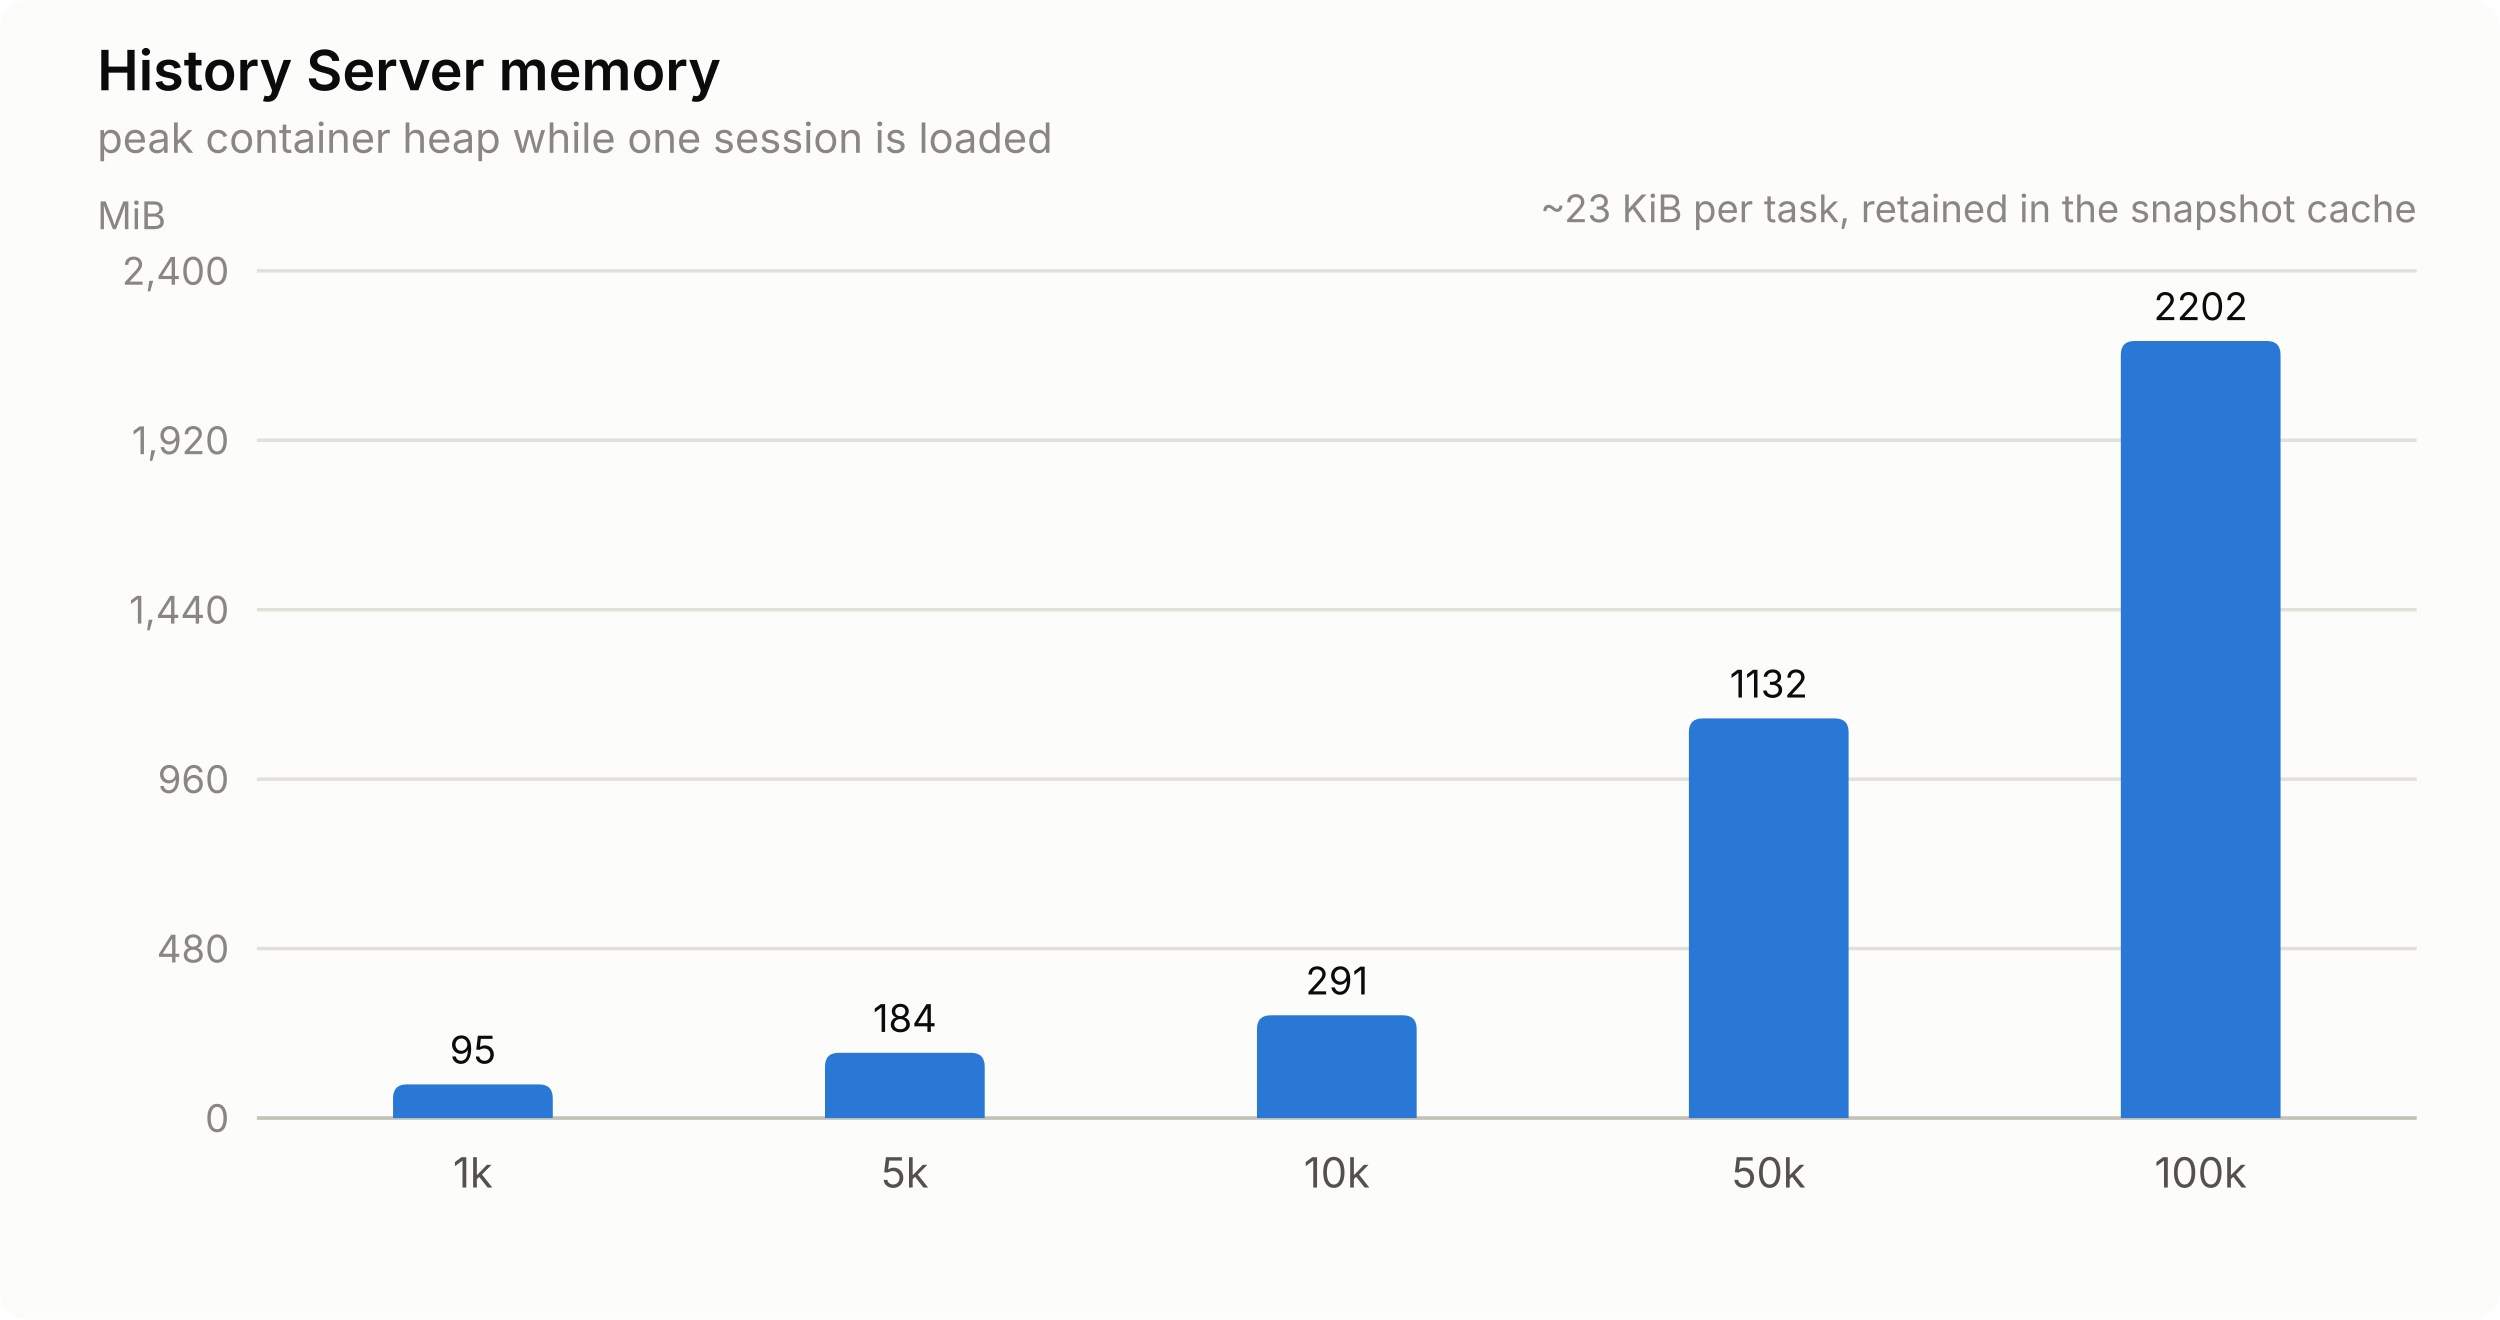
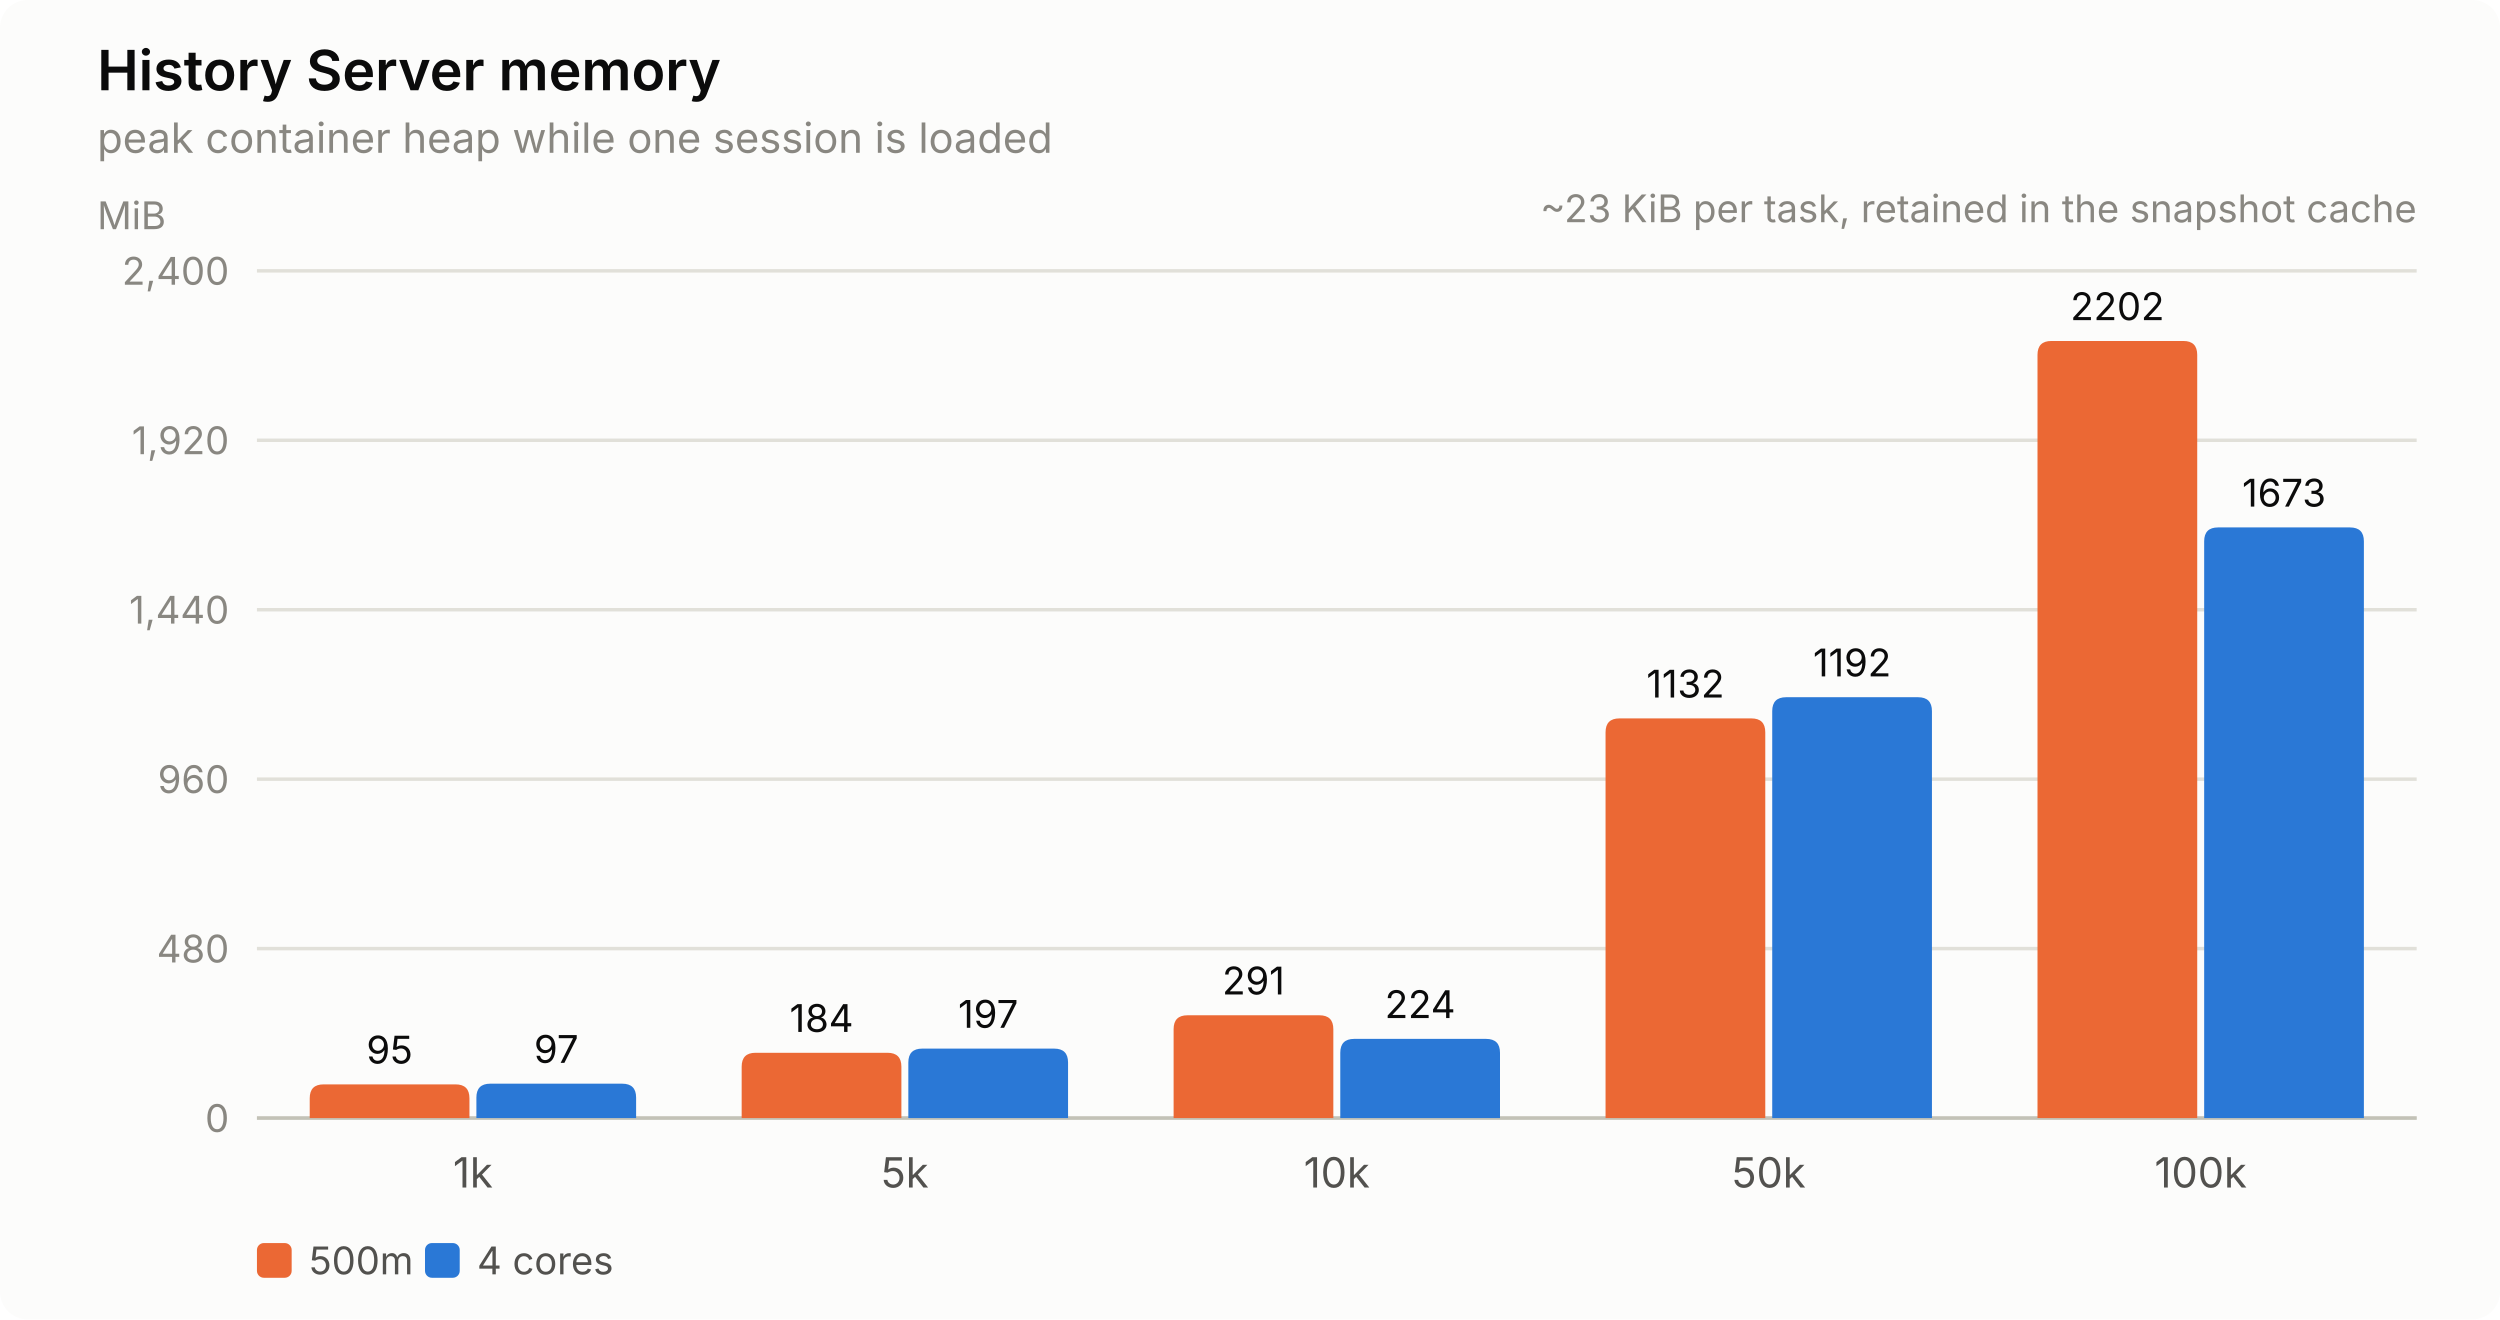
<svg xmlns="http://www.w3.org/2000/svg" viewBox="0 0 720 380" width="720" height="380" role="img">
  <rect width="720" height="380" fill="#fcfcfb" rx="8" />
  <text x="28" y="26" font-family="system-ui,-apple-system,'Segoe UI',sans-serif" font-size="16" font-weight="600" fill="#0b0b0b">History Server memory</text>
  <text x="28" y="44" font-family="system-ui,-apple-system,'Segoe UI',sans-serif" font-size="12" fill="#898781">peak container heap while one session is loaded</text>
  <line x1="74" y1="322.0" x2="696" y2="322.0" stroke="#e1e0d9" stroke-width="1" />
  <text x="66" y="326.0" text-anchor="end" font-family="system-ui,-apple-system,'Segoe UI',sans-serif" font-size="11" fill="#898781" font-variant-numeric="tabular-nums">0</text>
  <line x1="74" y1="273.2" x2="696" y2="273.2" stroke="#e1e0d9" stroke-width="1" />
  <text x="66" y="277.2" text-anchor="end" font-family="system-ui,-apple-system,'Segoe UI',sans-serif" font-size="11" fill="#898781" font-variant-numeric="tabular-nums">480</text>
  <line x1="74" y1="224.4" x2="696" y2="224.4" stroke="#e1e0d9" stroke-width="1" />
  <text x="66" y="228.4" text-anchor="end" font-family="system-ui,-apple-system,'Segoe UI',sans-serif" font-size="11" fill="#898781" font-variant-numeric="tabular-nums">960</text>
  <line x1="74" y1="175.6" x2="696" y2="175.6" stroke="#e1e0d9" stroke-width="1" />
  <text x="66" y="179.6" text-anchor="end" font-family="system-ui,-apple-system,'Segoe UI',sans-serif" font-size="11" fill="#898781" font-variant-numeric="tabular-nums">1,440</text>
  <line x1="74" y1="126.8" x2="696" y2="126.8" stroke="#e1e0d9" stroke-width="1" />
  <text x="66" y="130.8" text-anchor="end" font-family="system-ui,-apple-system,'Segoe UI',sans-serif" font-size="11" fill="#898781" font-variant-numeric="tabular-nums">1,920</text>
  <line x1="74" y1="78.0" x2="696" y2="78.0" stroke="#e1e0d9" stroke-width="1" />
  <text x="66" y="82.0" text-anchor="end" font-family="system-ui,-apple-system,'Segoe UI',sans-serif" font-size="11" fill="#898781" font-variant-numeric="tabular-nums">2,400</text>
  <line x1="74" y1="322" x2="696" y2="322" stroke="#c3c2b7" stroke-width="1" />
  <text x="28" y="66" font-family="system-ui,-apple-system,'Segoe UI',sans-serif" font-size="11" fill="#898781">MiB</text>
  <text x="136.2" y="342.0" text-anchor="middle" font-family="system-ui,-apple-system,'Segoe UI',sans-serif" font-size="12" fill="#52514e">1k</text>
  <text x="260.6" y="342.0" text-anchor="middle" font-family="system-ui,-apple-system,'Segoe UI',sans-serif" font-size="12" fill="#52514e">5k</text>
  <text x="385.0" y="342.0" text-anchor="middle" font-family="system-ui,-apple-system,'Segoe UI',sans-serif" font-size="12" fill="#52514e">10k</text>
  <text x="509.4" y="342.0" text-anchor="middle" font-family="system-ui,-apple-system,'Segoe UI',sans-serif" font-size="12" fill="#52514e">50k</text>
  <text x="633.8" y="342.0" text-anchor="middle" font-family="system-ui,-apple-system,'Segoe UI',sans-serif" font-size="12" fill="#52514e">100k</text>
-   <path d="M113.2,322 L113.2,316.3 Q113.2,312.3 117.2,312.3 L155.2,312.3 Q159.2,312.3 159.2,316.3 L159.2,322 Z" fill="#2a78d6" />
-   <text x="136.2" y="306.3" text-anchor="middle" font-family="system-ui,-apple-system,'Segoe UI',sans-serif" font-size="11" fill="#0b0b0b" font-variant-numeric="tabular-nums">95</text>
-   <path d="M237.6,322 L237.6,307.2 Q237.6,303.2 241.6,303.2 L279.6,303.2 Q283.6,303.2 283.6,307.2 L283.6,322 Z" fill="#2a78d6" />
-   <text x="260.6" y="297.2" text-anchor="middle" font-family="system-ui,-apple-system,'Segoe UI',sans-serif" font-size="11" fill="#0b0b0b" font-variant-numeric="tabular-nums">184</text>
-   <path d="M362.0,322 L362.0,296.4 Q362.0,292.4 366.0,292.4 L404.0,292.4 Q408.0,292.4 408.0,296.4 L408.0,322 Z" fill="#2a78d6" />
-   <text x="385.0" y="286.4" text-anchor="middle" font-family="system-ui,-apple-system,'Segoe UI',sans-serif" font-size="11" fill="#0b0b0b" font-variant-numeric="tabular-nums">291</text>
-   <path d="M486.4,322 L486.4,210.9 Q486.4,206.9 490.4,206.9 L528.4,206.9 Q532.4,206.9 532.4,210.9 L532.4,322 Z" fill="#2a78d6" />
-   <text x="509.4" y="200.9" text-anchor="middle" font-family="system-ui,-apple-system,'Segoe UI',sans-serif" font-size="11" fill="#0b0b0b" font-variant-numeric="tabular-nums">1132</text>
-   <path d="M610.8,322 L610.8,102.2 Q610.8,98.2 614.8,98.2 L652.8,98.2 Q656.8,98.2 656.8,102.2 L656.8,322 Z" fill="#2a78d6" />
-   <text x="633.8" y="92.2" text-anchor="middle" font-family="system-ui,-apple-system,'Segoe UI',sans-serif" font-size="11" fill="#0b0b0b" font-variant-numeric="tabular-nums">2202</text>
+   <path d="M89.2,322 L89.2,316.3 Q89.2,312.3 93.2,312.3 L131.2,312.3 Q135.2,312.3 135.2,316.3 L135.2,322 Z" fill="#eb6834" />
+   <text x="112.2" y="306.3" text-anchor="middle" font-family="system-ui,-apple-system,'Segoe UI',sans-serif" font-size="11" fill="#0b0b0b" font-variant-numeric="tabular-nums">95</text>
+   <path d="M213.6,322 L213.6,307.2 Q213.6,303.2 217.6,303.2 L255.6,303.2 Q259.6,303.2 259.6,307.2 L259.6,322 Z" fill="#eb6834" />
+   <text x="236.6" y="297.2" text-anchor="middle" font-family="system-ui,-apple-system,'Segoe UI',sans-serif" font-size="11" fill="#0b0b0b" font-variant-numeric="tabular-nums">184</text>
+   <path d="M338.0,322 L338.0,296.4 Q338.0,292.4 342.0,292.4 L380.0,292.4 Q384.0,292.4 384.0,296.4 L384.0,322 Z" fill="#eb6834" />
+   <text x="361.0" y="286.4" text-anchor="middle" font-family="system-ui,-apple-system,'Segoe UI',sans-serif" font-size="11" fill="#0b0b0b" font-variant-numeric="tabular-nums">291</text>
+   <path d="M462.4,322 L462.4,210.9 Q462.4,206.9 466.4,206.9 L504.4,206.9 Q508.4,206.9 508.4,210.9 L508.4,322 Z" fill="#eb6834" />
+   <text x="485.4" y="200.9" text-anchor="middle" font-family="system-ui,-apple-system,'Segoe UI',sans-serif" font-size="11" fill="#0b0b0b" font-variant-numeric="tabular-nums">1132</text>
+   <path d="M586.8,322 L586.8,102.2 Q586.8,98.2 590.8,98.2 L628.8,98.2 Q632.8,98.2 632.8,102.2 L632.8,322 Z" fill="#eb6834" />
+   <text x="609.8" y="92.2" text-anchor="middle" font-family="system-ui,-apple-system,'Segoe UI',sans-serif" font-size="11" fill="#0b0b0b" font-variant-numeric="tabular-nums">2202</text>
+   <path d="M137.2,322 L137.2,316.1 Q137.2,312.1 141.2,312.1 L179.2,312.1 Q183.2,312.1 183.2,316.1 L183.2,322 Z" fill="#2a78d6" />
+   <text x="160.2" y="306.1" text-anchor="middle" font-family="system-ui,-apple-system,'Segoe UI',sans-serif" font-size="11" fill="#0b0b0b" font-variant-numeric="tabular-nums">97</text>
+   <path d="M261.6,322 L261.6,306.0 Q261.6,302.0 265.6,302.0 L303.6,302.0 Q307.6,302.0 307.6,306.0 L307.6,322 Z" fill="#2a78d6" />
+   <text x="284.6" y="296.0" text-anchor="middle" font-family="system-ui,-apple-system,'Segoe UI',sans-serif" font-size="11" fill="#0b0b0b" font-variant-numeric="tabular-nums">197</text>
+   <path d="M386.0,322 L386.0,303.2 Q386.0,299.2 390.0,299.2 L428.0,299.2 Q432.0,299.2 432.0,303.2 L432.0,322 Z" fill="#2a78d6" />
+   <text x="409.0" y="293.2" text-anchor="middle" font-family="system-ui,-apple-system,'Segoe UI',sans-serif" font-size="11" fill="#0b0b0b" font-variant-numeric="tabular-nums">224</text>
+   <path d="M510.4,322 L510.4,204.8 Q510.4,200.8 514.4,200.8 L552.4,200.8 Q556.4,200.8 556.4,204.8 L556.4,322 Z" fill="#2a78d6" />
+   <text x="533.4" y="194.8" text-anchor="middle" font-family="system-ui,-apple-system,'Segoe UI',sans-serif" font-size="11" fill="#0b0b0b" font-variant-numeric="tabular-nums">1192</text>
+   <path d="M634.8,322 L634.8,155.9 Q634.8,151.9 638.8,151.9 L676.8,151.9 Q680.8,151.9 680.8,155.9 L680.8,322 Z" fill="#2a78d6" />
+   <text x="657.8" y="145.9" text-anchor="middle" font-family="system-ui,-apple-system,'Segoe UI',sans-serif" font-size="11" fill="#0b0b0b" font-variant-numeric="tabular-nums">1673</text>
+   <rect x="74" y="358" width="10" height="10" rx="2" fill="#eb6834" />
+   <text x="89" y="367" font-family="system-ui,-apple-system,'Segoe UI',sans-serif" font-size="11" fill="#52514e">500m</text>
+   <rect x="122.4" y="358" width="10" height="10" rx="2" fill="#2a78d6" />
+   <text x="137.4" y="367" font-family="system-ui,-apple-system,'Segoe UI',sans-serif" font-size="11" fill="#52514e">4 cores</text>
  <text x="696" y="64" text-anchor="end" font-family="system-ui,-apple-system,'Segoe UI',sans-serif" font-size="11" fill="#898781">~23 KiB per task, retained in the snapshot cache</text>
</svg>
